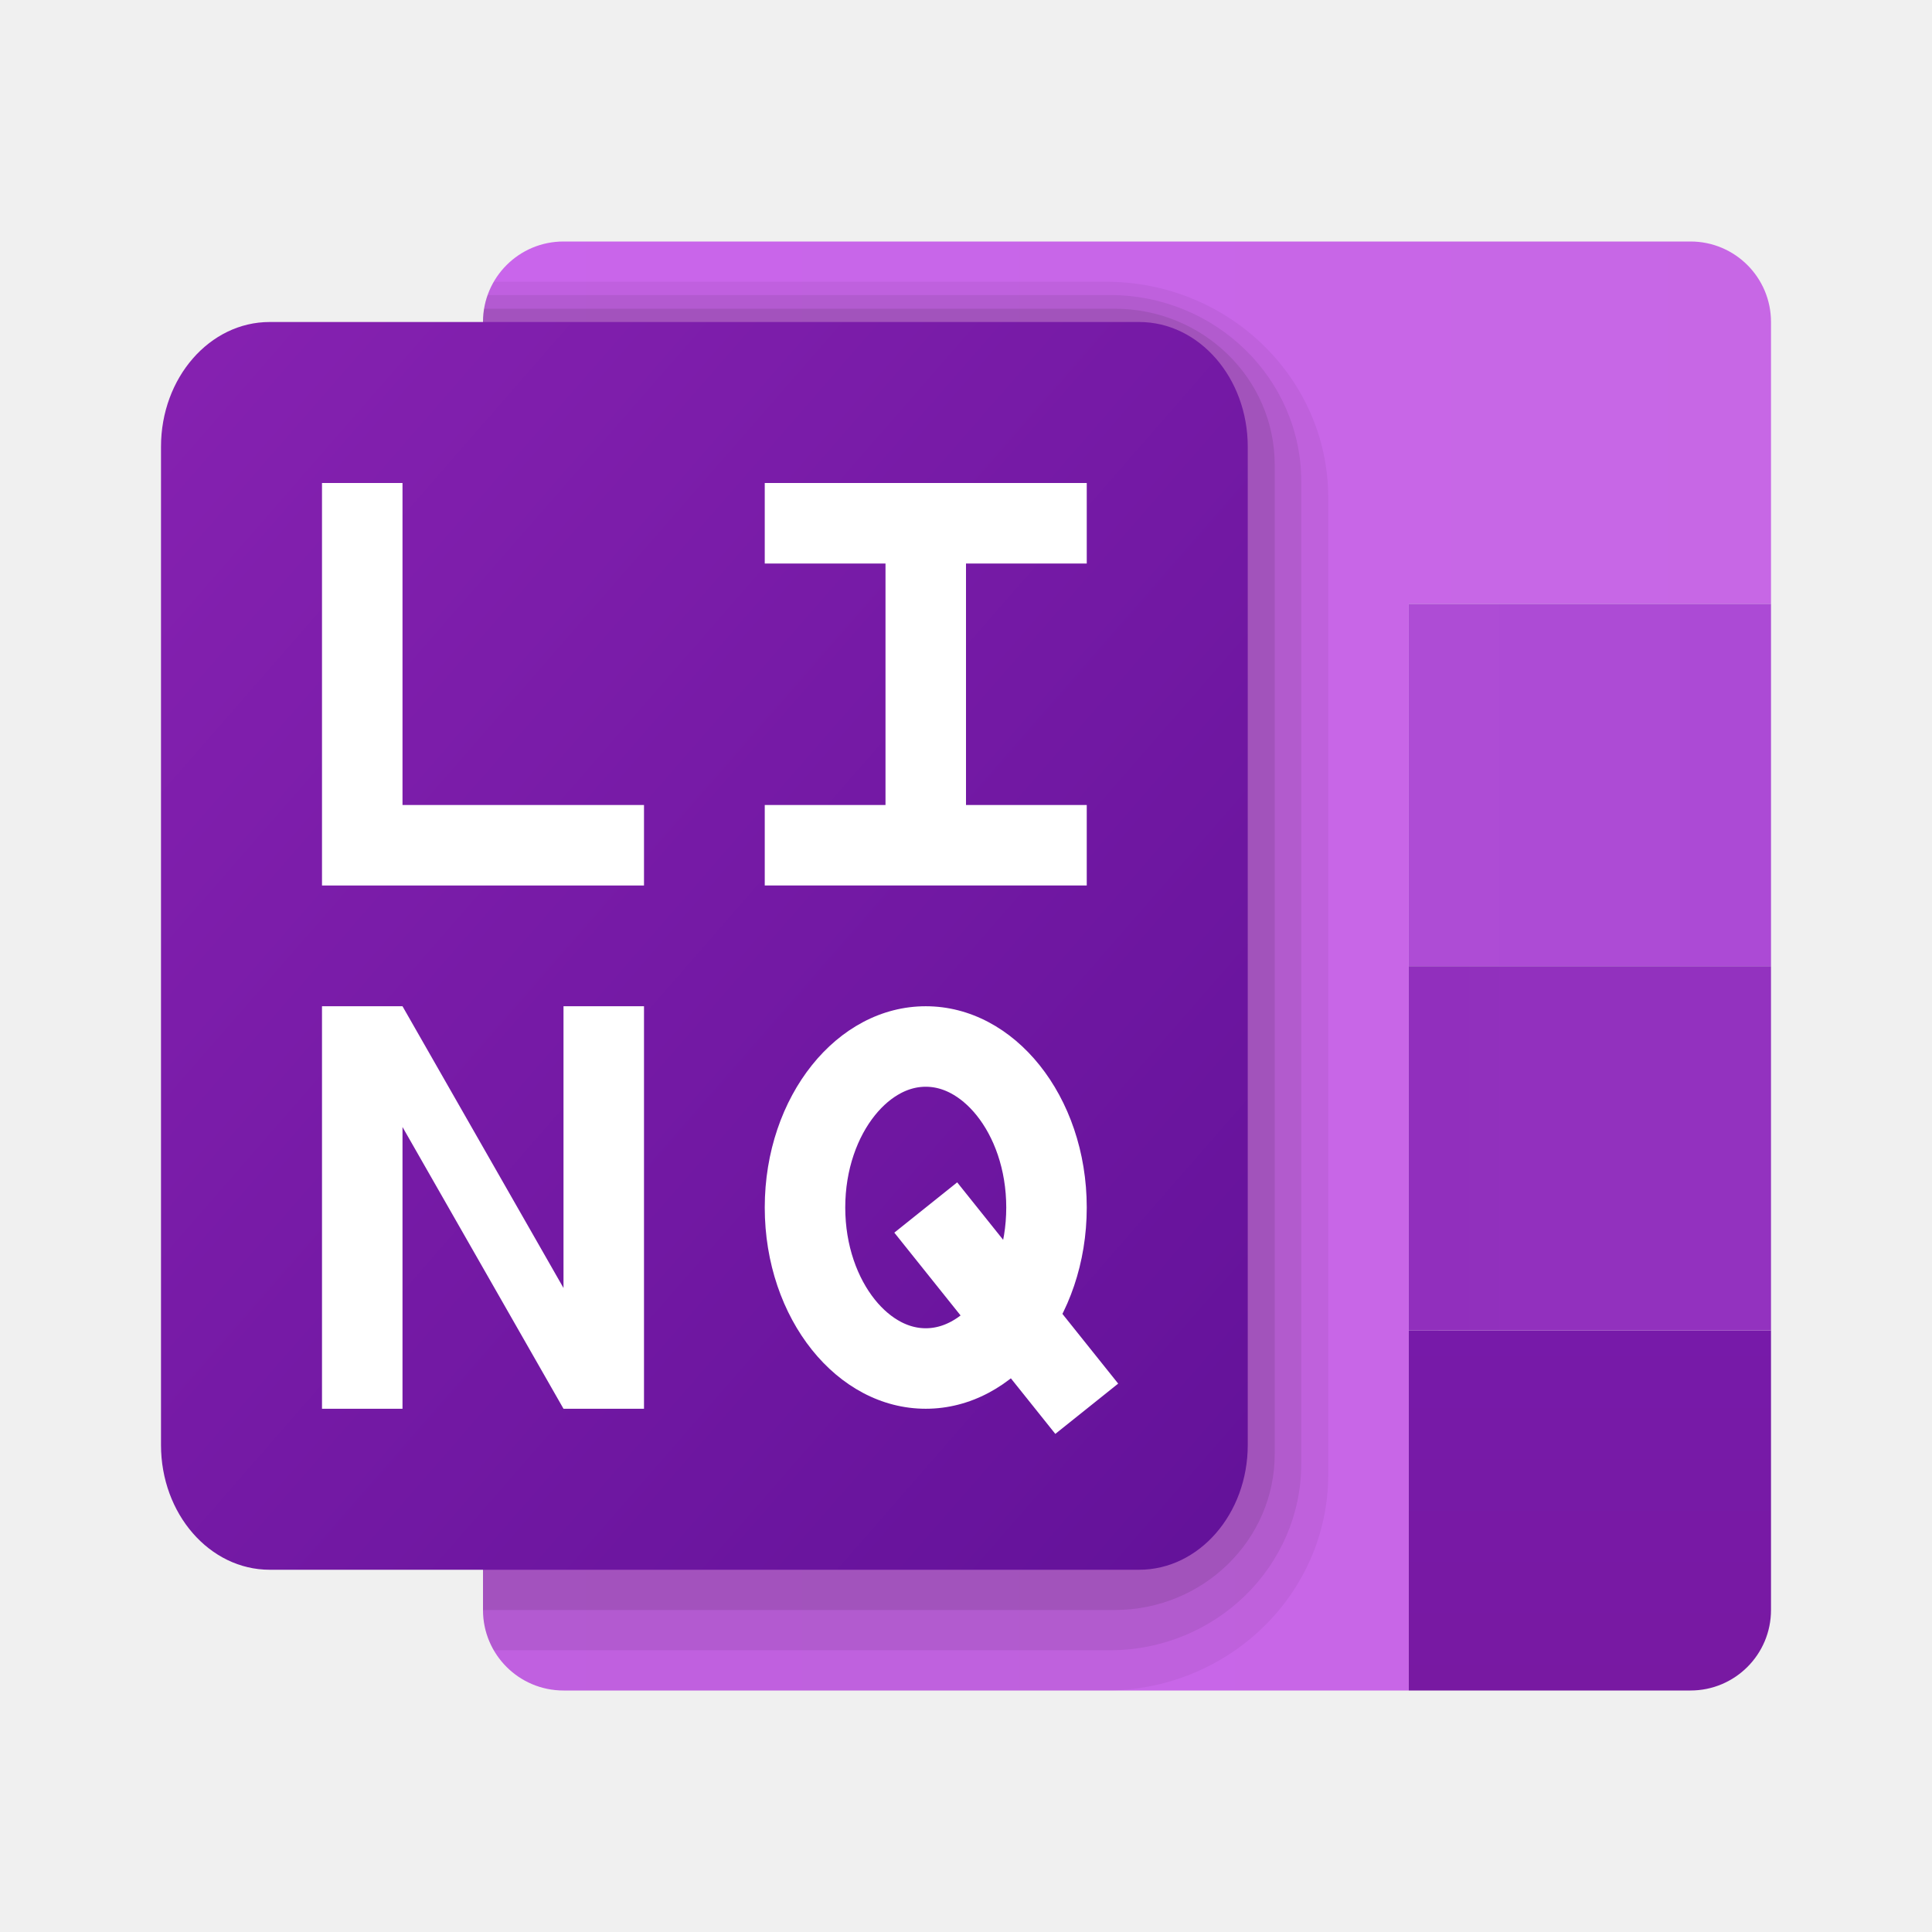
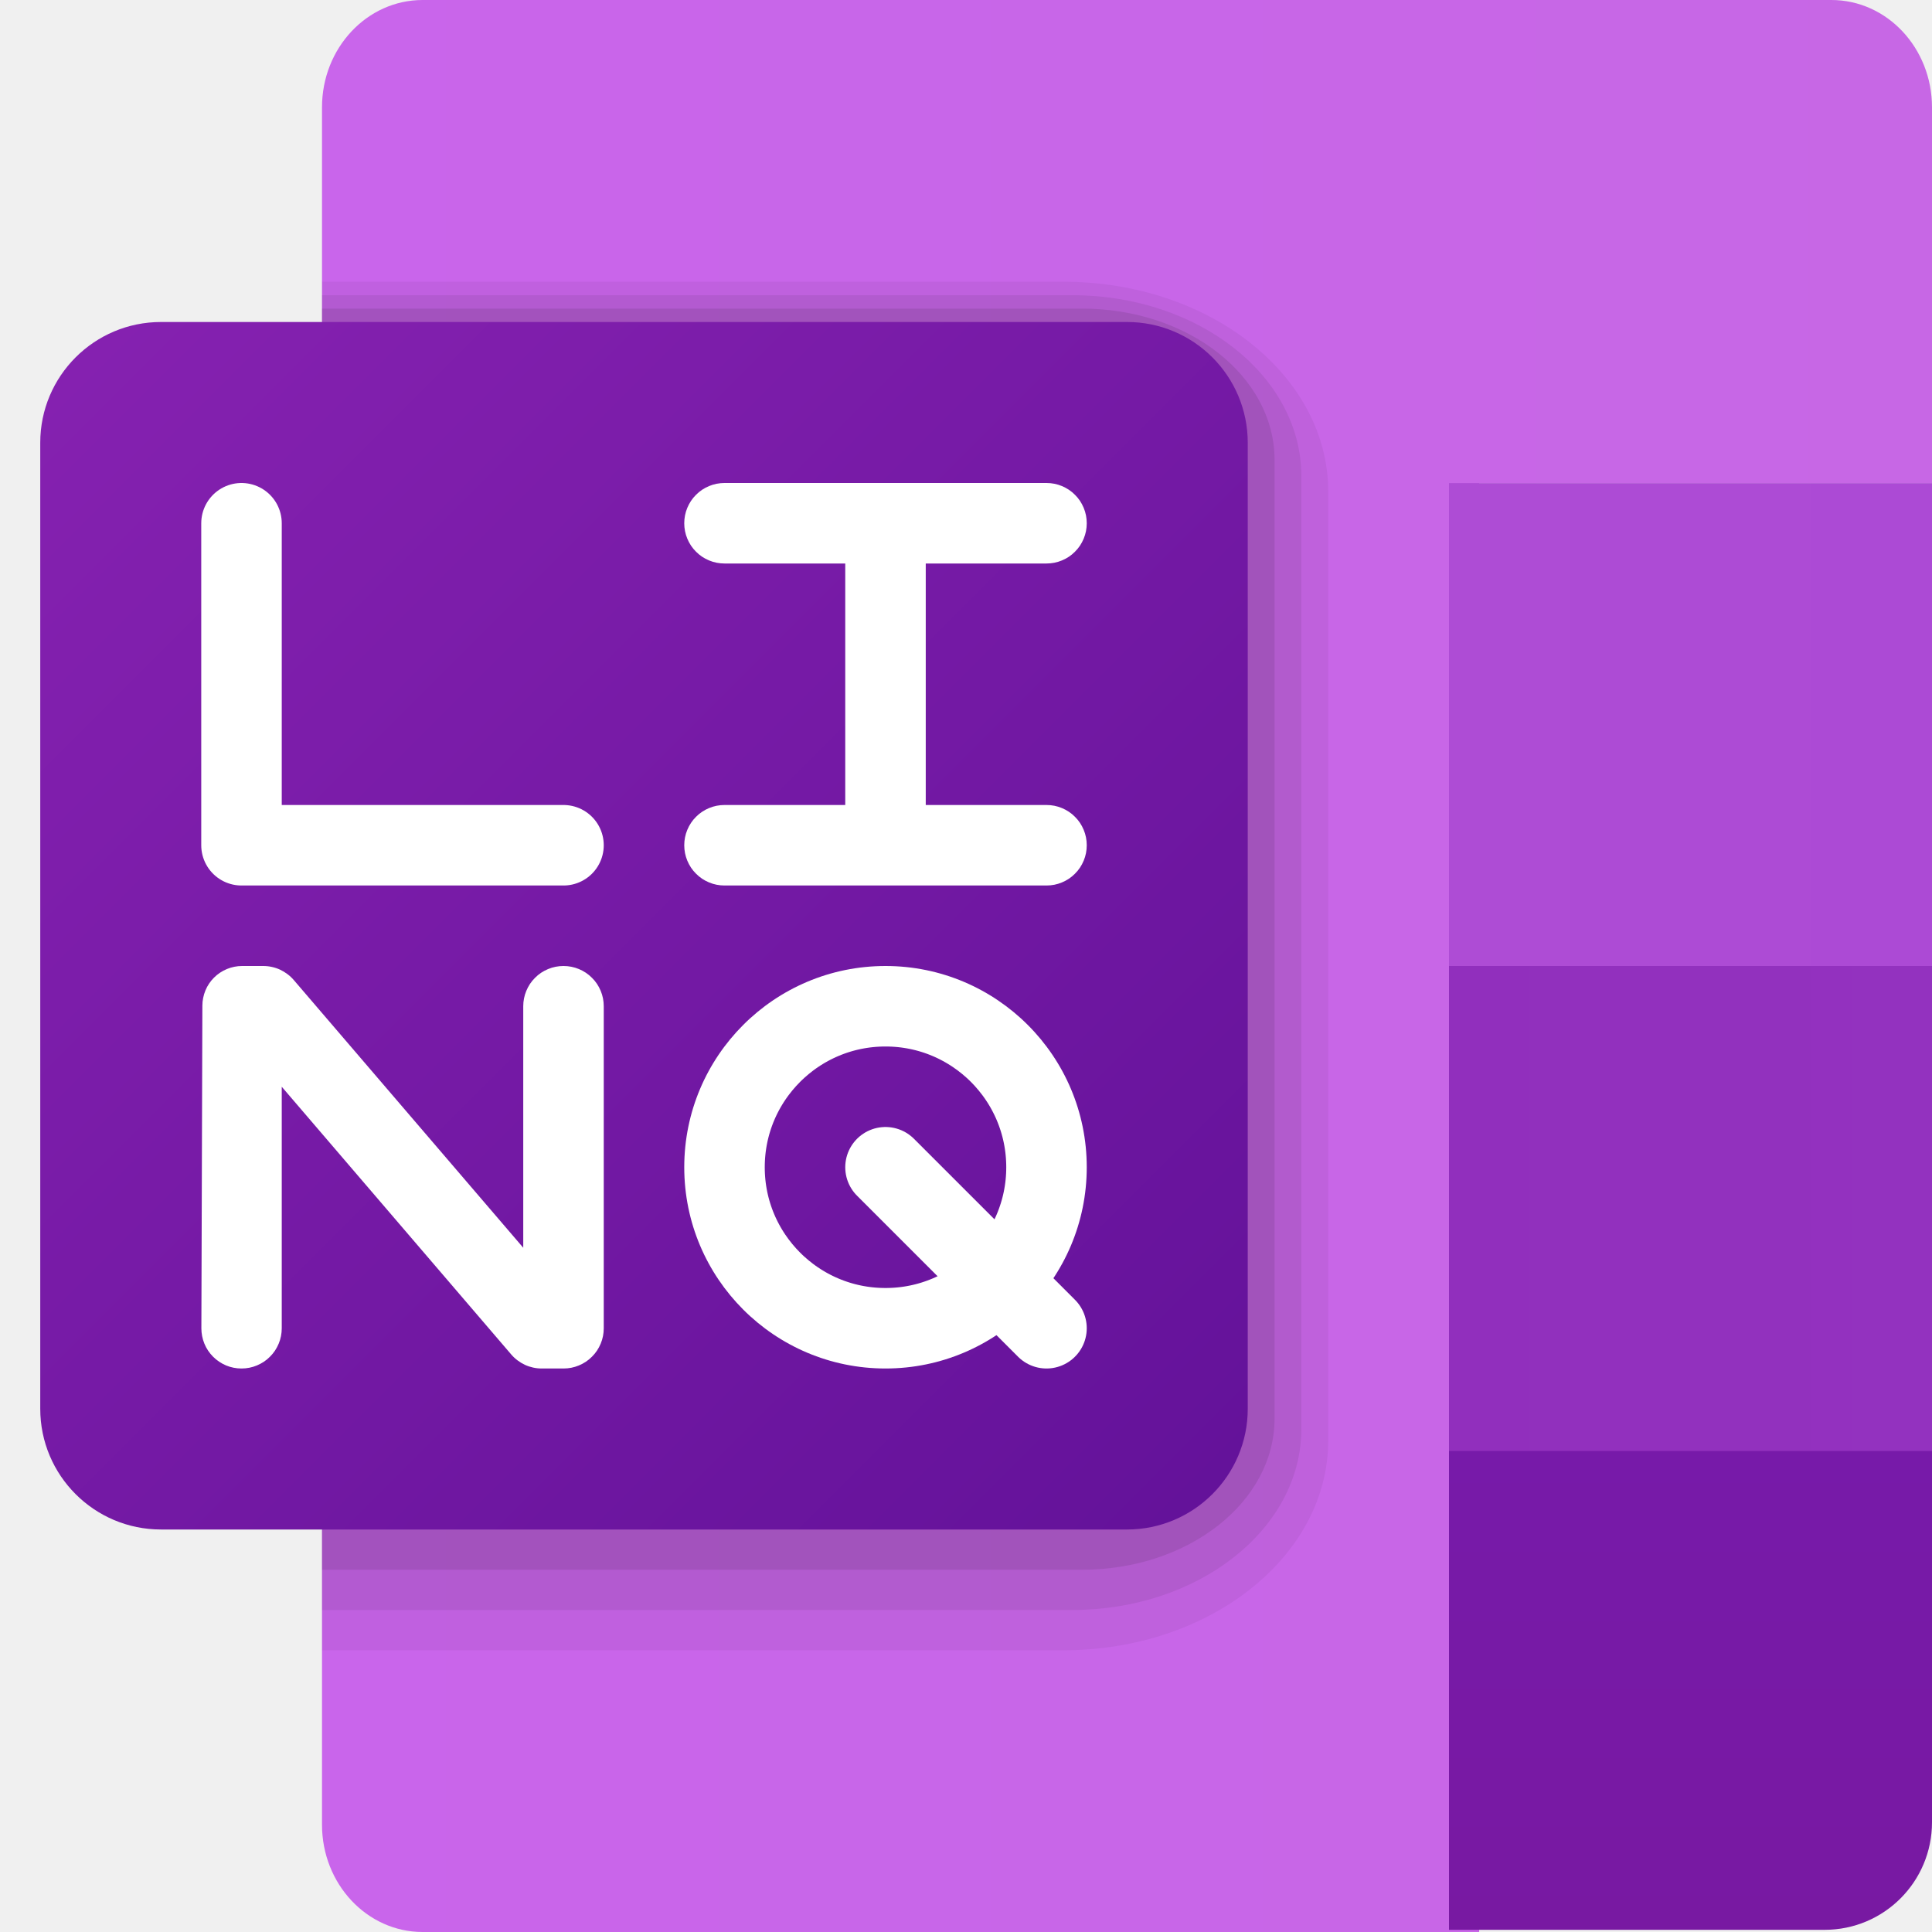
- <svg xmlns="http://www.w3.org/2000/svg" xmlns:xlink="http://www.w3.org/1999/xlink" width="48px" height="48px" viewBox="0 0 48 48" version="1.1">
-   <defs>
+ <svg xmlns="http://www.w3.org/2000/svg" xmlns:xlink="http://www.w3.org/1999/xlink" width="48px" height="48px" viewBox="0 0 48 48" version="1.1" id="svg18">
+   <defs id="defs13">
    <linearGradient gradientUnits="objectBoundingBox" x1="0" y1="0.5" x2="1" y2="0.5" id="gradient_1">
-       <stop offset="0%" stop-color="#C965EB" />
-       <stop offset="100%" stop-color="#C767E5" />
+       <stop offset="0%" stop-color="#C965EB" id="stop1" />
+       <stop offset="100%" stop-color="#C767E5" id="stop2" />
    </linearGradient>
    <linearGradient gradientUnits="objectBoundingBox" x1="0.5" y1="1" x2="0.5" y2="0" id="gradient_2">
-       <stop offset="0%" stop-color="#7819A2" />
-       <stop offset="100%" stop-color="#771AA9" />
+       <stop offset="0%" stop-color="#7819A2" id="stop3" />
+       <stop offset="100%" stop-color="#771AA9" id="stop4" />
    </linearGradient>
    <linearGradient gradientUnits="objectBoundingBox" x1="0" y1="0.5" x2="1" y2="0.5" id="gradient_3">
-       <stop offset="0%" stop-color="#AE4CD5" />
-       <stop offset="100%" stop-color="#AC4AD5" />
+       <stop offset="0%" stop-color="#AE4CD5" id="stop5" />
+       <stop offset="100%" stop-color="#AC4AD5" id="stop6" />
    </linearGradient>
    <linearGradient gradientUnits="objectBoundingBox" x1="0" y1="0.5" x2="1" y2="0.5" id="gradient_4">
-       <stop offset="0%" stop-color="#912FBD" />
-       <stop offset="100%" stop-color="#9332BF" />
+       <stop offset="0%" stop-color="#912FBD" id="stop7" />
+       <stop offset="100%" stop-color="#9332BF" id="stop8" />
    </linearGradient>
    <linearGradient gradientUnits="objectBoundingBox" x1="0.029" y1="0.029" x2="0.971" y2="0.971" id="gradient_5">
-       <stop offset="0%" stop-color="#8521B0" />
-       <stop offset="100%" stop-color="#64129A" />
+       <stop offset="0%" stop-color="#8521B0" id="stop9" />
+       <stop offset="100%" stop-color="#64129A" id="stop10" />
    </linearGradient>
    <path d="M48 0L48 0L48 48L0 48L0 0L48 0Z" id="path_1" />
-     <path d="M30 0L2 0C0.895 0 0 0.895 0 2L0 34C0 35.105 0.895 36 2 36L23 36L23 9.003L32 9.003L32 2C32 0.895 31.105 0 30 0L30 0Z" id="path_2" />
-     <path d="M4 17L4 27L6 27L6 20L10 27L12 27L12 17L10 17L10 24L6 17L4 17Z" id="path_3" />
-     <path d="M15 22C15 19.239 16.791 17 19 17C21.209 17 23 19.239 23 22C23 24.761 21.209 27 19 27C16.791 27 15 24.761 15 22Z" id="path_4" />
-     <path d="M15 4L23 4L23 6L20 6L20 12L23 12L23 14L15 14L15 12L18 12L18 6L15 6L15 4Z" id="path_5" />
+     <path d="M37.5 0L2.5 0C1.119 0 0 1.193 0 2.667L0 45.333C0 46.807 1.119 48 2.5 48L28.75 48L28.75 12.004L40 12.004L40 2.667C40 1.193 38.881 0 37.5 0L37.5 0Z" id="path_2" />
+     <path d="M0.028 12.983L0.003 21.001Q0.003 21.099 0.022 21.196Q0.041 21.292 0.078 21.383Q0.115 21.474 0.17 21.556Q0.224 21.637 0.294 21.707Q0.363 21.777 0.445 21.831Q0.527 21.886 0.617 21.924Q0.708 21.962 0.805 21.981Q0.901 22 0.999 22L1.001 22Q1.099 22 1.196 21.981Q1.292 21.962 1.383 21.924Q1.474 21.886 1.556 21.832Q1.638 21.777 1.707 21.707Q1.777 21.638 1.832 21.556Q1.886 21.474 1.924 21.383Q1.962 21.292 1.981 21.196Q2 21.099 2 21.001L2 15L7.701 21.651Q7.771 21.733 7.858 21.798Q7.944 21.863 8.042 21.909Q8.14 21.954 8.246 21.977Q8.351 22 8.459 22L9.001 22Q9.099 22 9.196 21.981Q9.292 21.962 9.383 21.924Q9.474 21.886 9.556 21.832Q9.638 21.777 9.707 21.707Q9.777 21.638 9.832 21.556Q9.886 21.474 9.924 21.383Q9.962 21.292 9.981 21.196Q10 21.099 10 21.001L10 12.999Q10 12.901 9.981 12.804Q9.962 12.708 9.924 12.617Q9.886 12.526 9.832 12.444Q9.777 12.362 9.707 12.293Q9.638 12.223 9.556 12.168Q9.474 12.114 9.383 12.076Q9.292 12.038 9.196 12.019Q9.099 12 9.001 12L8.999 12Q8.901 12 8.804 12.019Q8.708 12.038 8.617 12.076Q8.526 12.114 8.444 12.168Q8.362 12.223 8.293 12.293Q8.223 12.362 8.168 12.444Q8.114 12.526 8.076 12.617Q8.038 12.708 8.019 12.804Q8 12.901 8 12.999L8 19L2.299 12.349Q2.229 12.267 2.142 12.202Q2.056 12.137 1.958 12.091Q1.86 12.046 1.754 12.023Q1.649 12 1.541 12L1.014 12Q0.918 12 0.822 12.019Q0.727 12.038 0.638 12.075Q0.548 12.112 0.467 12.166Q0.387 12.219 0.318 12.288Q0.249 12.356 0.195 12.437Q0.141 12.517 0.104 12.607Q0.067 12.696 0.048 12.791Q0.028 12.886 0.028 12.983Z" id="path_3" />
+     <path d="M12 17C12 14.239 14.239 12 17 12C19.761 12 22 14.239 22 17C22 19.761 19.761 22 17 22C14.239 22 12 19.761 12 17Z" id="path_4" />
+     <path d="M12.999 0L21.001 0Q21.099 0 21.196 0.019Q21.292 0.038 21.383 0.076Q21.474 0.114 21.556 0.168Q21.638 0.223 21.707 0.293Q21.777 0.362 21.832 0.444Q21.886 0.526 21.924 0.617Q21.962 0.708 21.981 0.804Q22 0.901 22 0.999L22 1.001Q22 1.099 21.981 1.196Q21.962 1.292 21.924 1.383Q21.886 1.474 21.832 1.556Q21.777 1.638 21.707 1.707Q21.638 1.777 21.556 1.832Q21.474 1.886 21.383 1.924Q21.292 1.962 21.196 1.981Q21.099 2 21.001 2L18 2L18 8L21.001 8Q21.099 8 21.196 8.019Q21.292 8.038 21.383 8.076Q21.474 8.114 21.556 8.168Q21.638 8.223 21.707 8.293Q21.777 8.362 21.832 8.444Q21.886 8.526 21.924 8.617Q21.962 8.708 21.981 8.804Q22 8.901 22 8.999L22 9.001Q22 9.099 21.981 9.196Q21.962 9.292 21.924 9.383Q21.886 9.474 21.832 9.556Q21.777 9.638 21.707 9.707Q21.638 9.777 21.556 9.832Q21.474 9.886 21.383 9.924Q21.292 9.962 21.196 9.981Q21.099 10 21.001 10L12.999 10Q12.901 10 12.804 9.981Q12.708 9.962 12.617 9.924Q12.526 9.886 12.444 9.832Q12.362 9.777 12.293 9.707Q12.223 9.638 12.168 9.556Q12.114 9.474 12.076 9.383Q12.038 9.292 12.019 9.196Q12 9.099 12 9.001L12 8.999Q12 8.901 12.019 8.804Q12.038 8.708 12.076 8.617Q12.114 8.526 12.168 8.444Q12.223 8.362 12.293 8.293Q12.362 8.223 12.444 8.168Q12.526 8.114 12.617 8.076Q12.708 8.038 12.804 8.019Q12.901 8 12.999 8L16 8L16 2L12.999 2Q12.901 2 12.804 1.981Q12.708 1.962 12.617 1.924Q12.526 1.886 12.444 1.832Q12.362 1.777 12.293 1.707Q12.223 1.638 12.168 1.556Q12.114 1.474 12.076 1.383Q12.038 1.292 12.019 1.196Q12 1.099 12 1.001L12 0.999Q12 0.901 12.019 0.804Q12.038 0.708 12.076 0.617Q12.114 0.526 12.168 0.444Q12.223 0.362 12.293 0.293Q12.362 0.223 12.444 0.168Q12.526 0.114 12.617 0.076Q12.708 0.038 12.804 0.019Q12.901 0 12.999 0Z" id="path_5" />
    <clipPath id="clip_1">
-       <use xlink:href="#path_1" clip-rule="evenodd" fill-rule="evenodd" />
+       <use xlink:href="#path_1" clip-rule="evenodd" fill-rule="evenodd" id="use10" />
    </clipPath>
    <clipPath id="clip_2">
-       <use xlink:href="#path_2" clip-rule="evenodd" fill-rule="evenodd" />
+       <use xlink:href="#path_2" clip-rule="evenodd" fill-rule="evenodd" id="use11" />
    </clipPath>
    <clipPath id="clip_3">
-       <use xlink:href="#path_3" />
+       <use xlink:href="#path_3" id="use12" />
    </clipPath>
    <clipPath id="clip_4">
-       <use xlink:href="#path_4" />
-     </clipPath>
-     <clipPath id="clip_5">
-       <use xlink:href="#path_5" />
+       <use xlink:href="#path_4" id="use13" />
    </clipPath>
  </defs>
-   <g id="Linq to OneNote V2" clip-path="url(#clip_1)">
-     <path d="M48 0L48 0L48 48L0 48L0 0L48 0Z" id="Linq-to-OneNote-V2" fill="none" stroke="none" />
-     <g id="Shape-+-Shape-+-Shape-Mask" transform="translate(12 6)">
-       <path d="M30 0L2 0C0.895 0 0 0.895 0 2L0 34C0 35.105 0.895 36 2 36L23 36L23 9.003L32 9.003L32 2C32 0.895 31.105 0 30 0L30 0Z" id="Mask" fill="url(#gradient_1)" stroke="none" />
-       <g clip-path="url(#clip_2)">
-         <path d="M15.479 1L0 1L0 36L15.479 36C18.528 36 21 33.597 21 30.632L21 6.368C21 3.403 18.528 1 15.479 1L15.479 1Z" id="Shape" fill="#000000" fill-opacity="0.05" stroke="none" />
-         <path d="M15.572 35L0 35L0 1.33L15.572 1.33C18.2 1.33 20.33 3.405 20.33 5.966L20.33 30.364C20.328 32.925 18.198 35 15.572 35L15.572 35Z" id="Shape" fill="#000000" fill-opacity="0.07" stroke="none" />
-         <path d="M15.694 34L0 34L0 1.67L15.694 1.67C17.89 1.67 19.67 3.407 19.67 5.55L19.67 30.12C19.672 32.263 17.89 34 15.694 34L15.694 34Z" id="Shape" fill="#000000" fill-opacity="0.09" stroke="none" />
+   <g id="Linq to OneNote V2 Copy">
+     <path d="M48 0L48 0L48 48L0 48L0 0L48 0Z" id="Linq-to-OneNote-V2-Copy" fill="none" stroke="none" />
+     <g id="Shape-+-Shape-+-Shape-Mask" transform="translate(8 0)" clip-path="url(#clip_1)">
+       <path d="M37.5 0L2.5 0C1.119 0 0 1.193 0 2.667L0 45.333C0 46.807 1.119 48 2.5 48L28.75 48L28.75 12.004L40 12.004L40 2.667C40 1.193 38.881 0 37.5 0L37.5 0Z" id="Mask" fill="url(#gradient_1)" stroke="none" />
+       <g clip-path="url(#clip_2)" id="g13">
+         <path d="M 18.427,7 H 0 V 41 H 18.427 C 22.057,41 25,38.665 25,35.785 V 12.215 C 25,9.335 22.057,7 18.427,7 Z" id="3" fill="#000000" fill-opacity="0.05" stroke="none" style="stroke-width:0.833" />
+         <path d="M 18.637,40 H 0 V 7.334 h 18.637 c 3.146,0 5.695,2.013 5.695,4.498 V 35.502 C 24.33,37.987 21.781,40 18.637,40 Z" id="2" fill="#000000" fill-opacity="0.07" stroke="none" style="stroke-width:0.835" />
+         <path d="M 18.883,39 H 0 V 7.667 h 18.883 c 2.642,0 4.783,1.683 4.783,3.76 V 35.24 C 23.668,37.317 21.525,39 18.883,39 Z" id="1" fill="#000000" fill-opacity="0.09" stroke="none" style="stroke-width:0.836" />
      </g>
    </g>
-     <path d="M35 33.054L35 42L42 42C43.105 42 44 41.105 44 40L44 33.055L35 33.054L35 33.054L35 33.054Z" id="Shape" fill="url(#gradient_2)" stroke="none" />
-     <path d="M35 15.003L44 15.003L44 24.005L35 24.005L35 15.003L35 15.003Z" id="Shape" fill="url(#gradient_3)" stroke="none" />
-     <path d="M35 24.005L44 24.005L44 33.055L35 33.055L35 24.005L35 24.005Z" id="Shape" fill="url(#gradient_4)" stroke="none" />
-     <g id="Group" transform="translate(4 8)">
-       <path d="M24.3 31L2.7 31C1.208 31 0 29.613 0 27.9L0 3.1C0 1.387 1.208 0 2.7 0L24.3 0C25.792 0 27 1.387 27 3.1L27 27.9C27 29.613 25.792 31 24.3 31L24.3 31Z" id="Shape-3" fill="url(#gradient_5)" stroke="none" />
-       <path d="M23 27L19 22" id="Vector-10" fill="none" fill-rule="evenodd" stroke="#FFFFFF" stroke-width="2" />
-       <g id="Vector-9">
-         <g clip-path="url(#clip_3)">
-           <use xlink:href="#path_3" fill="none" stroke="#FFFFFF" stroke-width="4" />
+     <path d="M36 36L36 47.946L45.333 47.946C46.807 47.946 48 46.751 48 45.275L48 36.001L36 36L36 36L36 36Z" id="Shape" fill="url(#gradient_2)" stroke="none" clip-path="url(#clip_1)" />
+     <path d="M36 12.003L48 12.003L48 24.005L36 24.005L36 12.003L36 12.003Z" id="path13" fill="url(#gradient_3)" stroke="none" clip-path="url(#clip_1)" />
+     <path d="M36 24L48 24L48 36.05L36 36.05L36 24L36 24Z" id="path14" fill="url(#gradient_4)" stroke="none" clip-path="url(#clip_1)" />
+     <g id="Group" transform="translate(1 8)" clip-path="url(#clip_1)">
+       <path d="M 27,30 H 3 C 1.343,30 0,28.657 0,27 V 3 C 0,1.343 1.343,0 3,0 h 24 c 1.657,0 3,1.343 3,3 v 24 c 0,1.657 -1.343,3 -3,3 z" id="Shape-3" fill="url(#gradient_5)" stroke="none" style="display:inline" />
+     </g>
+     <g id="g18" transform="translate(5 12)" clip-path="url(#clip_1)">
+       <path d="M17 17L21 21" id="Line-2-Copy" fill="none" fill-rule="evenodd" stroke="#FFFFFF" stroke-width="2" stroke-linecap="round" />
+       <g id="Vector-8-Copy">
+         <g clip-path="url(#clip_3)" id="g14">
+           <use xlink:href="#path_3" fill="none" stroke="#FFFFFF" stroke-width="4" id="use14" />
        </g>
      </g>
-       <g id="Oval-2">
-         <use stroke="none" fill="#FF2222" fill-opacity="0" xlink:href="#path_4" fill-rule="evenodd" />
-         <g clip-path="url(#clip_4)">
-           <use xlink:href="#path_4" fill="none" stroke="#FFFFFF" stroke-width="4" />
+       <g id="Oval-2-Copy">
+         <use stroke="none" fill="#FF2222" fill-opacity="0" xlink:href="#path_4" fill-rule="evenodd" id="use15" />
+         <g clip-path="url(#clip_4)" id="g16">
+           <use xlink:href="#path_4" fill="none" stroke="#FFFFFF" stroke-width="4" id="use16" />
        </g>
      </g>
-       <g id="Vector-8">
-         <g clip-path="url(#clip_5)">
-           <use xlink:href="#path_5" fill="none" stroke="#FFFFFF" stroke-width="4" />
-         </g>
+       <g id="Vector-6-Copy">
+         <use xlink:href="#path_5" fill="none" stroke="#FFFFFF" stroke-width="0" id="use17" />
+         <use stroke="none" fill="#FFFFFF" xlink:href="#path_5" fill-rule="evenodd" id="use18" />
      </g>
-       <path d="M5 5L5 13L11 13" id="Vector-5" fill="none" fill-rule="evenodd" stroke="#FFFFFF" stroke-width="2" stroke-linecap="square" />
+       <path d="M1 1L1 9L9 9" id="Vector-5-Copy" fill="none" fill-rule="evenodd" stroke="#FFFFFF" stroke-width="2" stroke-linecap="round" stroke-linejoin="round" />
    </g>
  </g>
</svg>
